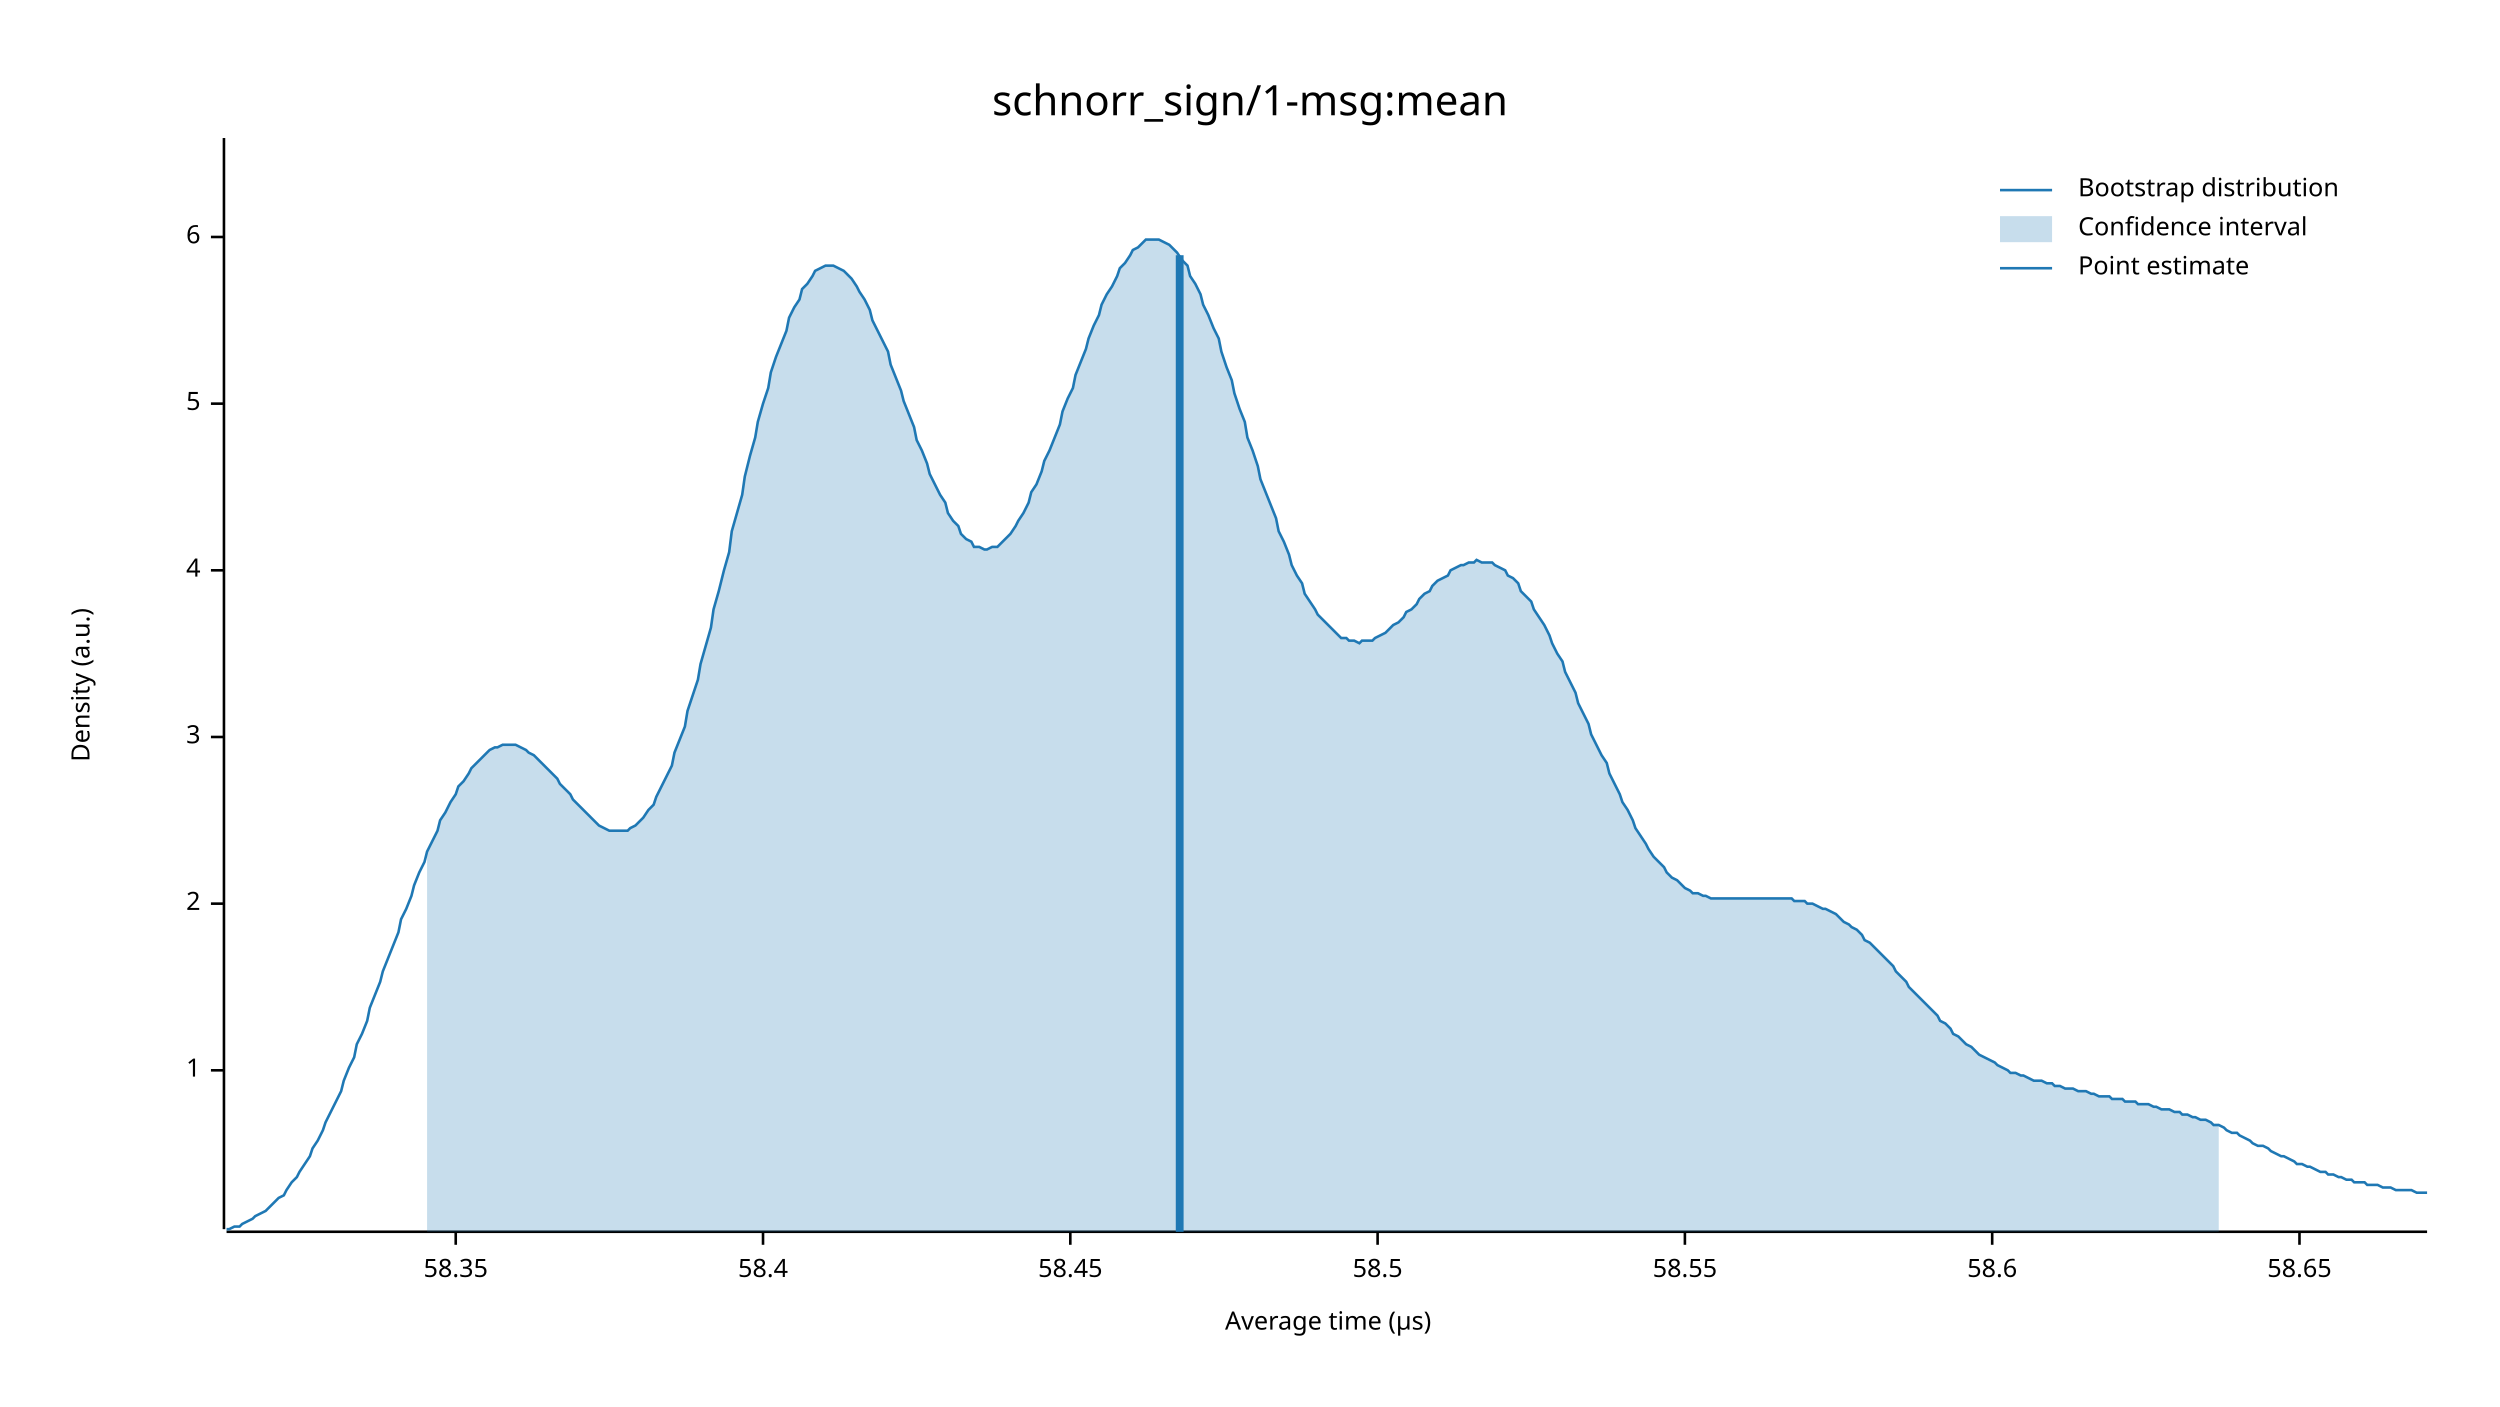
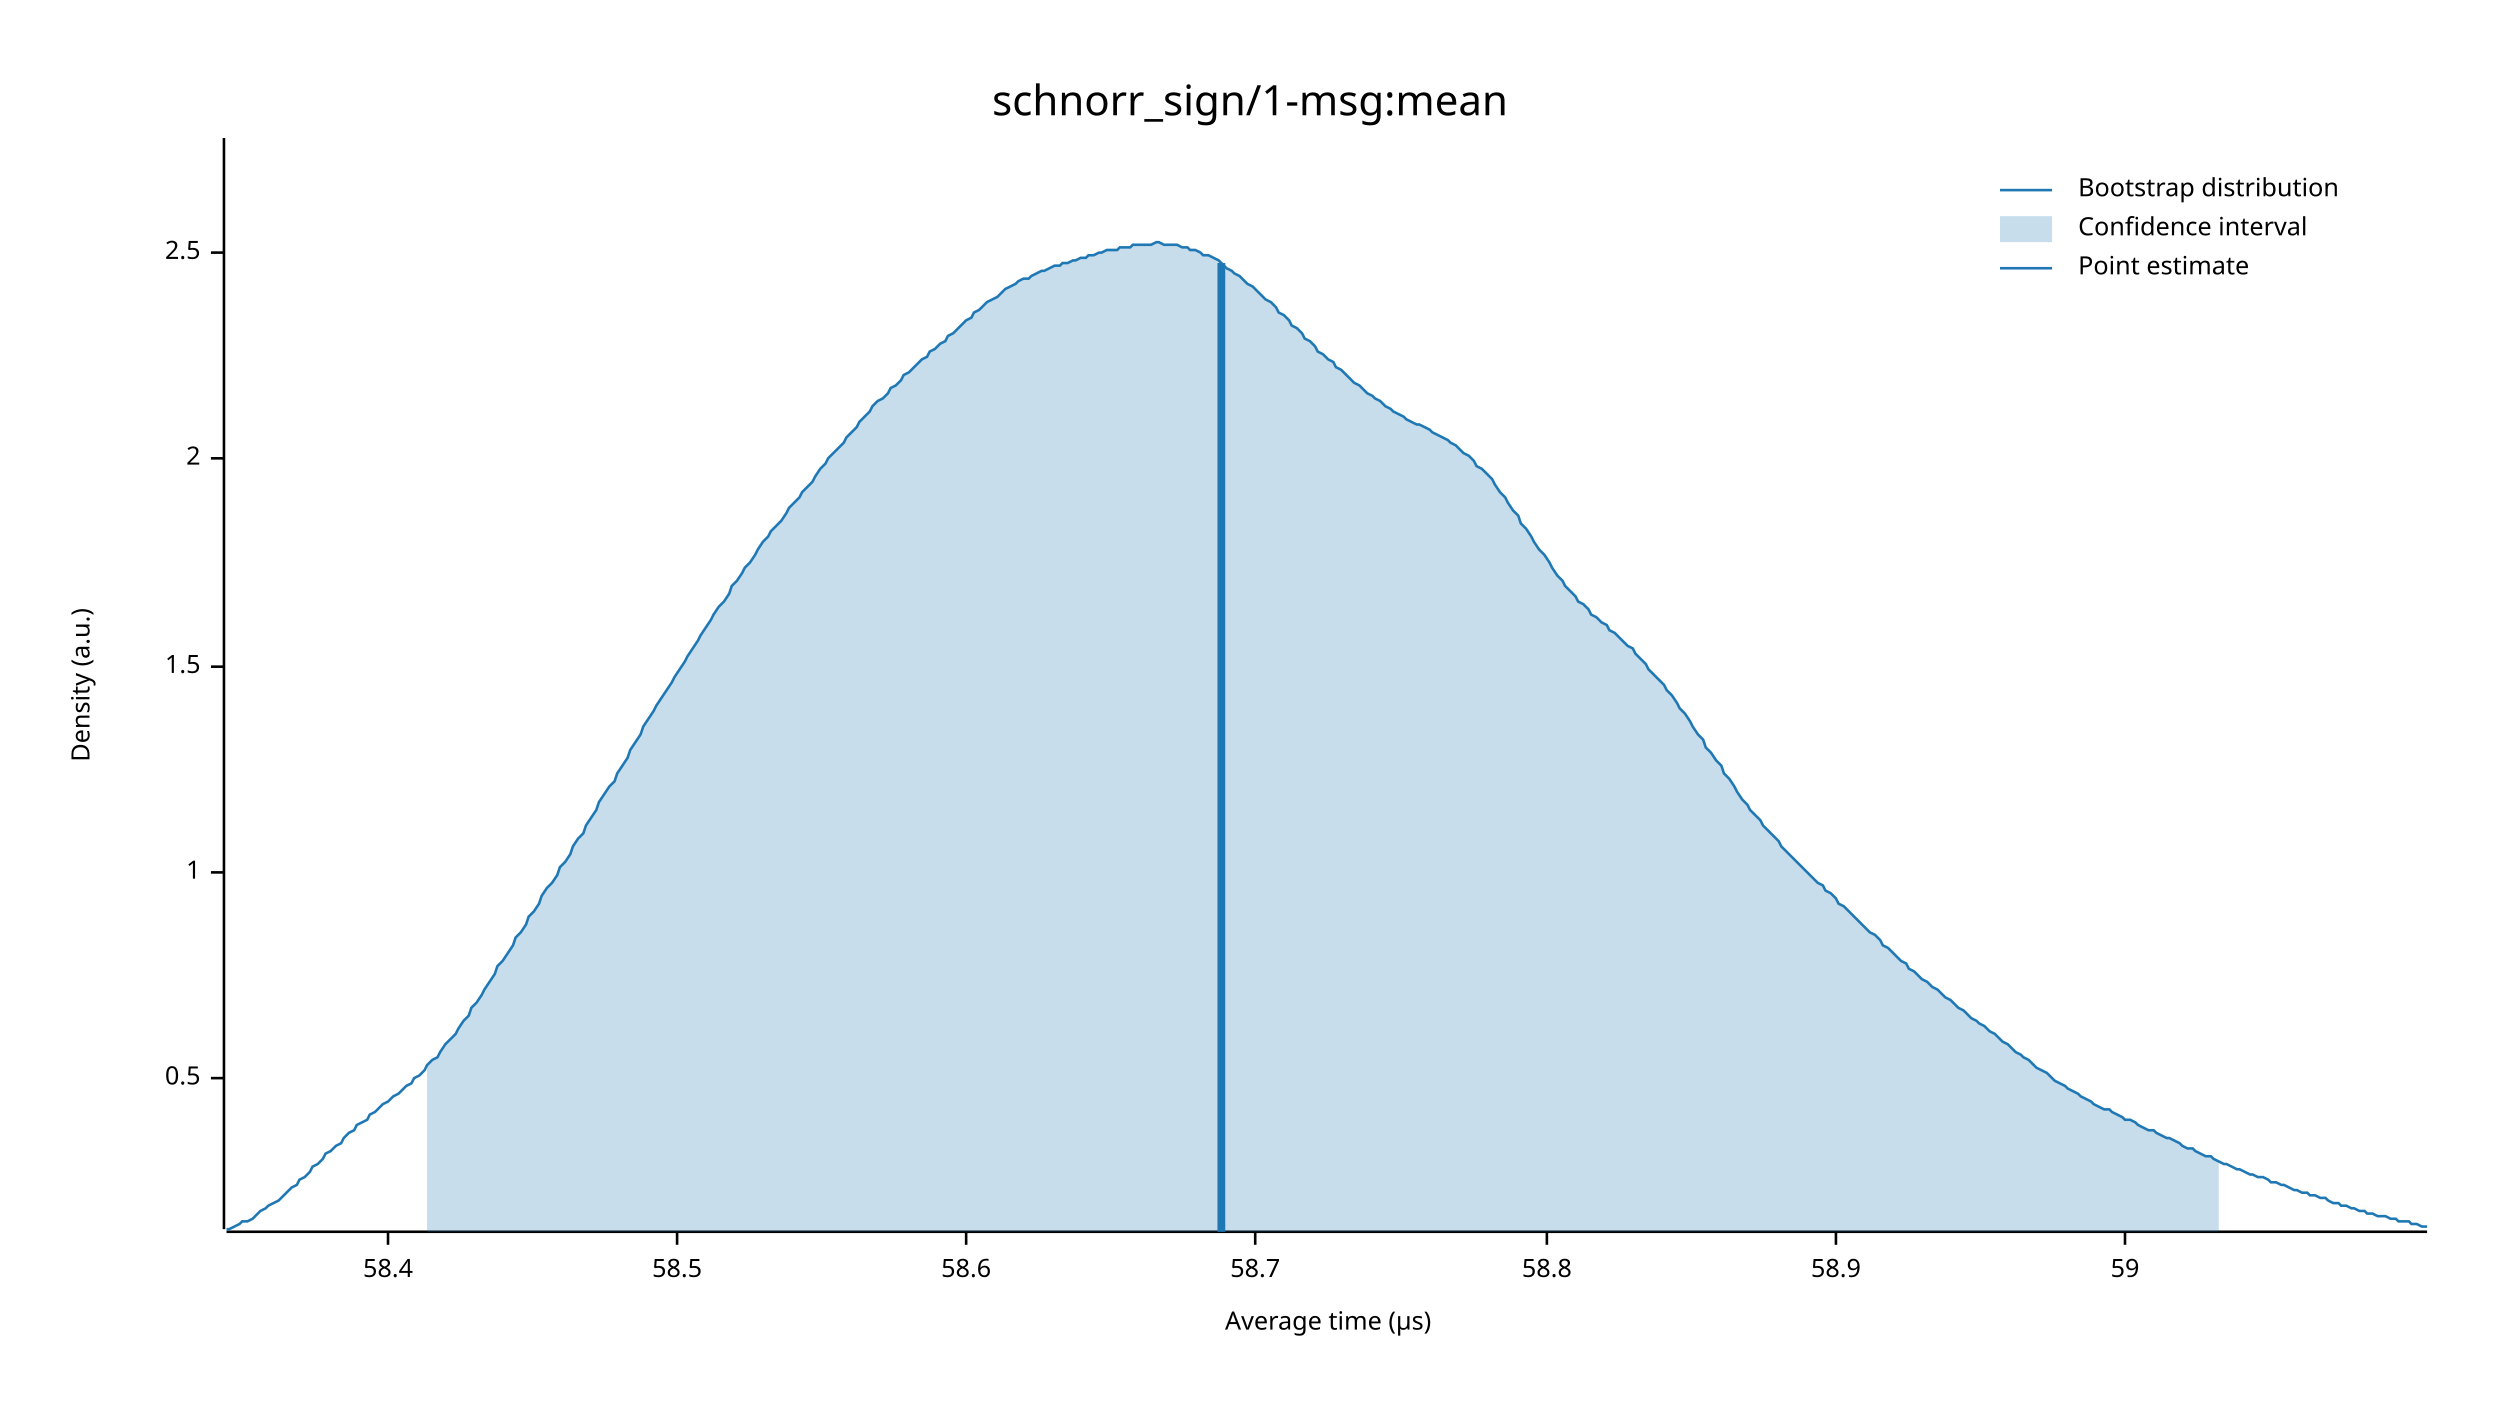
<svg xmlns="http://www.w3.org/2000/svg" width="960" height="540" viewBox="0 0 960 540">
  <text x="480" y="32" dy="0.76em" text-anchor="middle" font-family="sans-serif" font-size="16.129" opacity="1" fill="#000000">
schnorr_sign/1-msg:mean
</text>
  <text x="27" y="263" dy="0.76em" text-anchor="middle" font-family="sans-serif" font-size="9.677" opacity="1" fill="#000000" transform="rotate(270, 27, 263)">
Density (a.u.)
</text>
  <text x="510" y="513" dy="-0.5ex" text-anchor="middle" font-family="sans-serif" font-size="9.677" opacity="1" fill="#000000">
Average time (µs)
</text>
  <polyline fill="none" opacity="1" stroke="#000000" stroke-width="1" points="86,53 86,472 " />
-   <text x="77" y="411" dy="0.5ex" text-anchor="end" font-family="sans-serif" font-size="9.677" opacity="1" fill="#000000">
+   <text x="77" y="414" dy="0.5ex" text-anchor="end" font-family="sans-serif" font-size="9.677" opacity="1" fill="#000000">
+ 0.5
+ </text>
+   <polyline fill="none" opacity="1" stroke="#000000" stroke-width="1" points="81,414 86,414 " />
+   <text x="77" y="335" dy="0.5ex" text-anchor="end" font-family="sans-serif" font-size="9.677" opacity="1" fill="#000000">
1
</text>
-   <polyline fill="none" opacity="1" stroke="#000000" stroke-width="1" points="81,411 86,411 " />
-   <text x="77" y="347" dy="0.5ex" text-anchor="end" font-family="sans-serif" font-size="9.677" opacity="1" fill="#000000">
+   <polyline fill="none" opacity="1" stroke="#000000" stroke-width="1" points="81,335 86,335 " />
+   <text x="77" y="256" dy="0.5ex" text-anchor="end" font-family="sans-serif" font-size="9.677" opacity="1" fill="#000000">
+ 1.5
+ </text>
+   <polyline fill="none" opacity="1" stroke="#000000" stroke-width="1" points="81,256 86,256 " />
+   <text x="77" y="176" dy="0.5ex" text-anchor="end" font-family="sans-serif" font-size="9.677" opacity="1" fill="#000000">
2
</text>
-   <polyline fill="none" opacity="1" stroke="#000000" stroke-width="1" points="81,347 86,347 " />
-   <text x="77" y="283" dy="0.5ex" text-anchor="end" font-family="sans-serif" font-size="9.677" opacity="1" fill="#000000">
- 3
+   <polyline fill="none" opacity="1" stroke="#000000" stroke-width="1" points="81,176 86,176 " />
+   <text x="77" y="97" dy="0.5ex" text-anchor="end" font-family="sans-serif" font-size="9.677" opacity="1" fill="#000000">
+ 2.5
</text>
-   <polyline fill="none" opacity="1" stroke="#000000" stroke-width="1" points="81,283 86,283 " />
-   <text x="77" y="219" dy="0.5ex" text-anchor="end" font-family="sans-serif" font-size="9.677" opacity="1" fill="#000000">
- 4
- </text>
-   <polyline fill="none" opacity="1" stroke="#000000" stroke-width="1" points="81,219 86,219 " />
-   <text x="77" y="155" dy="0.5ex" text-anchor="end" font-family="sans-serif" font-size="9.677" opacity="1" fill="#000000">
- 5
- </text>
-   <polyline fill="none" opacity="1" stroke="#000000" stroke-width="1" points="81,155 86,155 " />
-   <text x="77" y="91" dy="0.5ex" text-anchor="end" font-family="sans-serif" font-size="9.677" opacity="1" fill="#000000">
- 6
- </text>
-   <polyline fill="none" opacity="1" stroke="#000000" stroke-width="1" points="81,91 86,91 " />
+   <polyline fill="none" opacity="1" stroke="#000000" stroke-width="1" points="81,97 86,97 " />
  <polyline fill="none" opacity="1" stroke="#000000" stroke-width="1" points="87,473 932,473 " />
-   <text x="175" y="483" dy="0.76em" text-anchor="middle" font-family="sans-serif" font-size="9.677" opacity="1" fill="#000000">
- 58.35
- </text>
-   <polyline fill="none" opacity="1" stroke="#000000" stroke-width="1" points="175,473 175,478 " />
-   <text x="293" y="483" dy="0.76em" text-anchor="middle" font-family="sans-serif" font-size="9.677" opacity="1" fill="#000000">
+   <text x="149" y="483" dy="0.76em" text-anchor="middle" font-family="sans-serif" font-size="9.677" opacity="1" fill="#000000">
58.4
</text>
-   <polyline fill="none" opacity="1" stroke="#000000" stroke-width="1" points="293,473 293,478 " />
-   <text x="411" y="483" dy="0.76em" text-anchor="middle" font-family="sans-serif" font-size="9.677" opacity="1" fill="#000000">
- 58.45
- </text>
-   <polyline fill="none" opacity="1" stroke="#000000" stroke-width="1" points="411,473 411,478 " />
-   <text x="529" y="483" dy="0.76em" text-anchor="middle" font-family="sans-serif" font-size="9.677" opacity="1" fill="#000000">
+   <polyline fill="none" opacity="1" stroke="#000000" stroke-width="1" points="149,473 149,478 " />
+   <text x="260" y="483" dy="0.76em" text-anchor="middle" font-family="sans-serif" font-size="9.677" opacity="1" fill="#000000">
58.5
</text>
-   <polyline fill="none" opacity="1" stroke="#000000" stroke-width="1" points="529,473 529,478 " />
-   <text x="647" y="483" dy="0.76em" text-anchor="middle" font-family="sans-serif" font-size="9.677" opacity="1" fill="#000000">
- 58.55
- </text>
-   <polyline fill="none" opacity="1" stroke="#000000" stroke-width="1" points="647,473 647,478 " />
-   <text x="765" y="483" dy="0.76em" text-anchor="middle" font-family="sans-serif" font-size="9.677" opacity="1" fill="#000000">
+   <polyline fill="none" opacity="1" stroke="#000000" stroke-width="1" points="260,473 260,478 " />
+   <text x="371" y="483" dy="0.76em" text-anchor="middle" font-family="sans-serif" font-size="9.677" opacity="1" fill="#000000">
58.6
</text>
-   <polyline fill="none" opacity="1" stroke="#000000" stroke-width="1" points="765,473 765,478 " />
-   <text x="883" y="483" dy="0.76em" text-anchor="middle" font-family="sans-serif" font-size="9.677" opacity="1" fill="#000000">
- 58.65
+   <polyline fill="none" opacity="1" stroke="#000000" stroke-width="1" points="371,473 371,478 " />
+   <text x="482" y="483" dy="0.76em" text-anchor="middle" font-family="sans-serif" font-size="9.677" opacity="1" fill="#000000">
+ 58.7
</text>
-   <polyline fill="none" opacity="1" stroke="#000000" stroke-width="1" points="883,473 883,478 " />
-   <polyline fill="none" opacity="1" stroke="#1F78B4" stroke-width="1" points="87,472 88,472 90,471 92,471 93,470 95,469 97,468 98,467 100,466 102,465 103,464 105,462 107,460 109,459 110,457 112,454 114,452 115,450 117,447 119,444 120,441 122,438 124,434 125,431 127,427 129,423 131,419 132,415 134,410 136,406 137,401 139,397 141,392 142,387 144,382 146,377 147,373 149,368 151,363 153,358 154,353 156,349 158,344 159,340 161,335 163,331 164,327 166,323 168,319 169,315 171,312 173,308 175,305 176,302 178,300 180,297 181,295 183,293 185,291 186,290 188,288 190,287 191,287 193,286 195,286 197,286 198,286 200,287 202,288 203,289 205,290 207,292 208,293 210,295 212,297 214,299 215,301 217,303 219,305 220,307 222,309 224,311 225,312 227,314 229,316 230,317 232,318 234,319 236,319 237,319 239,319 241,319 242,318 244,317 246,315 247,314 249,311 251,309 252,306 254,302 256,298 258,294 259,289 261,284 263,279 264,273 266,267 268,261 269,255 271,248 273,241 274,234 276,227 278,219 280,212 281,204 283,197 285,190 286,183 288,175 290,168 291,162 293,155 295,149 296,143 298,137 300,132 302,127 303,122 305,118 307,115 308,111 310,109 312,106 313,104 315,103 317,102 318,102 320,102 322,103 324,104 325,105 327,107 329,110 330,112 332,115 334,119 335,123 337,127 339,131 341,135 342,140 344,145 346,150 347,154 349,159 351,164 352,169 354,173 356,178 357,182 359,186 361,190 363,193 364,197 366,200 368,202 369,205 371,207 373,208 374,210 376,210 378,211 379,211 381,210 383,210 385,208 386,207 388,205 390,202 391,200 393,197 395,193 396,189 398,186 400,181 401,177 403,173 405,168 407,163 408,158 410,153 412,149 413,144 415,139 417,134 418,130 420,125 422,121 423,117 425,113 427,110 429,106 430,103 432,101 434,98 435,96 437,95 439,93 440,92 442,92 444,92 445,92 447,93 449,94 451,96 452,97 454,100 456,102 457,106 459,109 461,113 462,117 464,121 466,126 468,130 469,135 471,141 473,146 474,151 476,157 478,162 479,168 481,173 483,179 484,184 486,189 488,194 490,199 491,204 493,208 495,213 496,217 498,221 500,224 501,228 503,231 505,234 506,236 508,238 510,240 512,242 513,243 515,245 517,245 518,246 520,246 522,247 523,246 525,246 527,246 528,245 530,244 532,243 534,241 535,240 537,239 539,237 540,235 542,234 544,232 545,230 547,228 549,227 550,225 552,223 554,222 556,221 557,219 559,218 561,217 562,217 564,216 566,216 567,215 569,216 571,216 573,216 574,217 576,218 578,219 579,221 581,222 583,224 584,227 586,229 588,231 589,234 591,237 593,240 595,244 596,247 598,251 600,254 601,258 603,262 605,266 606,270 608,274 610,278 611,282 613,286 615,290 617,293 618,297 620,301 622,305 623,308 625,311 627,315 628,318 630,321 632,324 633,326 635,329 637,331 639,333 640,335 642,337 644,338 645,339 647,341 649,342 650,343 652,343 654,344 655,344 657,345 659,345 661,345 662,345 664,345 666,345 667,345 669,345 671,345 672,345 674,345 676,345 677,345 679,345 681,345 683,345 684,345 686,345 688,345 689,346 691,346 693,346 694,347 696,347 698,348 700,349 701,349 703,350 705,351 706,352 708,354 710,355 711,356 713,357 715,359 716,361 718,362 720,364 722,366 723,367 725,369 727,371 728,373 730,375 732,377 733,379 735,381 737,383 738,384 740,386 742,388 744,390 745,392 747,393 749,395 750,397 752,398 754,400 755,401 757,402 759,404 760,405 762,406 764,407 766,408 767,409 769,410 771,411 772,412 774,412 776,413 777,413 779,414 781,415 782,415 784,415 786,416 788,416 789,417 791,417 793,418 794,418 796,418 798,419 799,419 801,419 803,420 804,420 806,421 808,421 810,421 811,422 813,422 815,422 816,423 818,423 820,423 821,424 823,424 825,424 827,425 828,425 830,426 832,426 833,426 835,427 837,427 838,428 840,428 842,429 843,429 845,430 847,430 849,431 850,432 852,432 854,433 855,434 857,435 859,435 860,436 862,437 864,438 865,439 867,440 869,440 871,441 872,442 874,443 876,444 877,444 879,445 881,446 882,447 884,447 886,448 887,448 889,449 891,450 893,450 894,451 896,451 898,452 899,452 901,453 903,453 904,454 906,454 908,454 909,455 911,455 913,455 915,456 916,456 918,456 920,457 921,457 923,457 925,457 926,457 928,458 930,458 932,458 " />
-   <polygon opacity="0.25" fill="#1F78B4" points="164,327 166,323 168,319 169,315 171,312 173,308 175,305 176,302 178,300 180,297 181,295 183,293 185,291 186,290 188,288 190,287 191,287 193,286 195,286 197,286 198,286 200,287 202,288 203,289 205,290 207,292 208,293 210,295 212,297 214,299 215,301 217,303 219,305 220,307 222,309 224,311 225,312 227,314 229,316 230,317 232,318 234,319 236,319 237,319 239,319 241,319 242,318 244,317 246,315 247,314 249,311 251,309 252,306 254,302 256,298 258,294 259,289 261,284 263,279 264,273 266,267 268,261 269,255 271,248 273,241 274,234 276,227 278,219 280,212 281,204 283,197 285,190 286,183 288,175 290,168 291,162 293,155 295,149 296,143 298,137 300,132 302,127 303,122 305,118 307,115 308,111 310,109 312,106 313,104 315,103 317,102 318,102 320,102 322,103 324,104 325,105 327,107 329,110 330,112 332,115 334,119 335,123 337,127 339,131 341,135 342,140 344,145 346,150 347,154 349,159 351,164 352,169 354,173 356,178 357,182 359,186 361,190 363,193 364,197 366,200 368,202 369,205 371,207 373,208 374,210 376,210 378,211 379,211 381,210 383,210 385,208 386,207 388,205 390,202 391,200 393,197 395,193 396,189 398,186 400,181 401,177 403,173 405,168 407,163 408,158 410,153 412,149 413,144 415,139 417,134 418,130 420,125 422,121 423,117 425,113 427,110 429,106 430,103 432,101 434,98 435,96 437,95 439,93 440,92 442,92 444,92 445,92 447,93 449,94 451,96 452,97 454,100 456,102 457,106 459,109 461,113 462,117 464,121 466,126 468,130 469,135 471,141 473,146 474,151 476,157 478,162 479,168 481,173 483,179 484,184 486,189 488,194 490,199 491,204 493,208 495,213 496,217 498,221 500,224 501,228 503,231 505,234 506,236 508,238 510,240 512,242 513,243 515,245 517,245 518,246 520,246 522,247 523,246 525,246 527,246 528,245 530,244 532,243 534,241 535,240 537,239 539,237 540,235 542,234 544,232 545,230 547,228 549,227 550,225 552,223 554,222 556,221 557,219 559,218 561,217 562,217 564,216 566,216 567,215 569,216 571,216 573,216 574,217 576,218 578,219 579,221 581,222 583,224 584,227 586,229 588,231 589,234 591,237 593,240 595,244 596,247 598,251 600,254 601,258 603,262 605,266 606,270 608,274 610,278 611,282 613,286 615,290 617,293 618,297 620,301 622,305 623,308 625,311 627,315 628,318 630,321 632,324 633,326 635,329 637,331 639,333 640,335 642,337 644,338 645,339 647,341 649,342 650,343 652,343 654,344 655,344 657,345 659,345 661,345 662,345 664,345 666,345 667,345 669,345 671,345 672,345 674,345 676,345 677,345 679,345 681,345 683,345 684,345 686,345 688,345 689,346 691,346 693,346 694,347 696,347 698,348 700,349 701,349 703,350 705,351 706,352 708,354 710,355 711,356 713,357 715,359 716,361 718,362 720,364 722,366 723,367 725,369 727,371 728,373 730,375 732,377 733,379 735,381 737,383 738,384 740,386 742,388 744,390 745,392 747,393 749,395 750,397 752,398 754,400 755,401 757,402 759,404 760,405 762,406 764,407 766,408 767,409 769,410 771,411 772,412 774,412 776,413 777,413 779,414 781,415 782,415 784,415 786,416 788,416 789,417 791,417 793,418 794,418 796,418 798,419 799,419 801,419 803,420 804,420 806,421 808,421 810,421 811,422 813,422 815,422 816,423 818,423 820,423 821,424 823,424 825,424 827,425 828,425 830,426 832,426 833,426 835,427 837,427 838,428 840,428 842,429 843,429 845,430 847,430 849,431 850,432 852,432 852,473 164,473 " />
-   <polyline fill="none" opacity="1" stroke="#1F78B4" stroke-width="3" points="453,473 453,98 " />
+   <polyline fill="none" opacity="1" stroke="#000000" stroke-width="1" points="482,473 482,478 " />
+   <text x="594" y="483" dy="0.76em" text-anchor="middle" font-family="sans-serif" font-size="9.677" opacity="1" fill="#000000">
+ 58.8
+ </text>
+   <polyline fill="none" opacity="1" stroke="#000000" stroke-width="1" points="594,473 594,478 " />
+   <text x="705" y="483" dy="0.76em" text-anchor="middle" font-family="sans-serif" font-size="9.677" opacity="1" fill="#000000">
+ 58.9
+ </text>
+   <polyline fill="none" opacity="1" stroke="#000000" stroke-width="1" points="705,473 705,478 " />
+   <text x="816" y="483" dy="0.76em" text-anchor="middle" font-family="sans-serif" font-size="9.677" opacity="1" fill="#000000">
+ 59
+ </text>
+   <polyline fill="none" opacity="1" stroke="#000000" stroke-width="1" points="816,473 816,478 " />
+   <polyline fill="none" opacity="1" stroke="#1F78B4" stroke-width="1" points="87,472 88,472 90,471 92,470 93,469 95,469 97,468 98,467 100,465 102,464 103,463 105,462 107,461 109,459 110,458 112,456 114,455 115,453 117,452 119,450 120,448 122,447 124,445 125,443 127,442 129,440 131,439 132,437 134,435 136,434 137,432 139,431 141,430 142,428 144,427 146,425 147,424 149,423 151,421 153,420 154,419 156,417 158,416 159,414 161,413 163,411 164,409 166,407 168,406 169,404 171,401 173,399 175,397 176,395 178,392 180,390 181,387 183,385 185,382 186,380 188,377 190,374 191,371 193,369 195,366 197,363 198,360 200,358 202,355 203,352 205,350 207,347 208,344 210,341 212,339 214,336 215,333 217,331 219,328 220,325 222,322 224,320 225,317 227,314 229,311 230,308 232,305 234,302 236,300 237,297 239,294 241,291 242,288 244,285 246,282 247,279 249,276 251,273 252,271 254,268 256,265 258,262 259,260 261,257 263,254 264,252 266,249 268,246 269,244 271,241 273,238 274,236 276,233 278,231 280,228 281,225 283,223 285,220 286,218 288,216 290,213 291,211 293,208 295,206 296,204 298,202 300,200 302,197 303,195 305,193 307,191 308,189 310,187 312,185 313,183 315,180 317,178 318,176 320,174 322,172 324,170 325,168 327,166 329,164 330,162 332,160 334,158 335,156 337,154 339,153 341,151 342,149 344,148 346,146 347,144 349,143 351,141 352,140 354,138 356,137 357,135 359,134 361,132 363,131 364,129 366,128 368,126 369,125 371,123 373,122 374,120 376,119 378,117 379,116 381,115 383,114 385,112 386,111 388,110 390,109 391,108 393,107 395,107 396,106 398,105 400,104 401,104 403,103 405,102 407,102 408,101 410,101 412,100 413,100 415,99 417,99 418,98 420,98 422,97 423,97 425,96 427,96 429,96 430,95 432,95 434,95 435,94 437,94 439,94 440,94 442,94 444,93 445,93 447,94 449,94 451,94 452,94 454,95 456,95 457,96 459,96 461,97 462,98 464,98 466,99 468,100 469,101 471,103 473,104 474,105 476,106 478,108 479,109 481,110 483,112 484,113 486,115 488,116 490,118 491,120 493,121 495,123 496,125 498,126 500,128 501,130 503,131 505,133 506,135 508,136 510,138 512,139 513,141 515,142 517,144 518,145 520,147 522,148 523,149 525,151 527,152 528,153 530,154 532,156 534,157 535,158 537,159 539,160 540,161 542,162 544,163 545,163 547,164 549,165 550,166 552,167 554,168 556,169 557,170 559,171 561,173 562,174 564,175 566,177 567,179 569,180 571,182 573,184 574,186 576,189 578,191 579,193 581,196 583,198 584,201 586,203 588,206 589,208 591,211 593,213 595,216 596,218 598,221 600,223 601,225 603,227 605,229 606,231 608,232 610,234 611,236 613,237 615,239 617,240 618,242 620,243 622,245 623,246 625,248 627,249 628,251 630,253 632,255 633,257 635,259 637,261 639,263 640,265 642,267 644,270 645,272 647,274 649,277 650,279 652,282 654,284 655,287 657,289 659,292 661,294 662,297 664,299 666,302 667,304 669,307 671,309 672,311 674,313 676,315 677,317 679,319 681,321 683,323 684,325 686,327 688,329 689,330 691,332 693,334 694,335 696,337 698,339 700,340 701,342 703,343 705,345 706,347 708,348 710,350 711,351 713,353 715,355 716,356 718,358 720,359 722,361 723,363 725,364 727,366 728,367 730,369 732,370 733,372 735,373 737,375 738,376 740,377 742,379 744,380 745,381 747,383 749,384 750,385 752,387 754,388 755,389 757,391 759,392 760,393 762,394 764,396 766,397 767,398 769,400 771,401 772,402 774,404 776,405 777,406 779,407 781,409 782,410 784,411 786,412 788,414 789,415 791,416 793,417 794,418 796,419 798,420 799,421 801,422 803,423 804,424 806,425 808,426 810,426 811,427 813,428 815,429 816,430 818,430 820,431 821,432 823,433 825,434 827,434 828,435 830,436 832,437 833,437 835,438 837,439 838,440 840,441 842,441 843,442 845,443 847,444 849,444 850,445 852,446 854,447 855,447 857,448 859,449 860,449 862,450 864,451 865,451 867,452 869,452 871,453 872,454 874,454 876,455 877,455 879,456 881,457 882,457 884,458 886,458 887,459 889,459 891,460 893,460 894,461 896,462 898,462 899,463 901,463 903,464 904,464 906,465 908,465 909,466 911,466 913,467 915,467 916,467 918,468 920,468 921,469 923,469 925,469 926,470 928,470 930,471 932,471 " />
+   <polygon opacity="0.25" fill="#1F78B4" points="164,409 166,407 168,406 169,404 171,401 173,399 175,397 176,395 178,392 180,390 181,387 183,385 185,382 186,380 188,377 190,374 191,371 193,369 195,366 197,363 198,360 200,358 202,355 203,352 205,350 207,347 208,344 210,341 212,339 214,336 215,333 217,331 219,328 220,325 222,322 224,320 225,317 227,314 229,311 230,308 232,305 234,302 236,300 237,297 239,294 241,291 242,288 244,285 246,282 247,279 249,276 251,273 252,271 254,268 256,265 258,262 259,260 261,257 263,254 264,252 266,249 268,246 269,244 271,241 273,238 274,236 276,233 278,231 280,228 281,225 283,223 285,220 286,218 288,216 290,213 291,211 293,208 295,206 296,204 298,202 300,200 302,197 303,195 305,193 307,191 308,189 310,187 312,185 313,183 315,180 317,178 318,176 320,174 322,172 324,170 325,168 327,166 329,164 330,162 332,160 334,158 335,156 337,154 339,153 341,151 342,149 344,148 346,146 347,144 349,143 351,141 352,140 354,138 356,137 357,135 359,134 361,132 363,131 364,129 366,128 368,126 369,125 371,123 373,122 374,120 376,119 378,117 379,116 381,115 383,114 385,112 386,111 388,110 390,109 391,108 393,107 395,107 396,106 398,105 400,104 401,104 403,103 405,102 407,102 408,101 410,101 412,100 413,100 415,99 417,99 418,98 420,98 422,97 423,97 425,96 427,96 429,96 430,95 432,95 434,95 435,94 437,94 439,94 440,94 442,94 444,93 445,93 447,94 449,94 451,94 452,94 454,95 456,95 457,96 459,96 461,97 462,98 464,98 466,99 468,100 469,101 471,103 473,104 474,105 476,106 478,108 479,109 481,110 483,112 484,113 486,115 488,116 490,118 491,120 493,121 495,123 496,125 498,126 500,128 501,130 503,131 505,133 506,135 508,136 510,138 512,139 513,141 515,142 517,144 518,145 520,147 522,148 523,149 525,151 527,152 528,153 530,154 532,156 534,157 535,158 537,159 539,160 540,161 542,162 544,163 545,163 547,164 549,165 550,166 552,167 554,168 556,169 557,170 559,171 561,173 562,174 564,175 566,177 567,179 569,180 571,182 573,184 574,186 576,189 578,191 579,193 581,196 583,198 584,201 586,203 588,206 589,208 591,211 593,213 595,216 596,218 598,221 600,223 601,225 603,227 605,229 606,231 608,232 610,234 611,236 613,237 615,239 617,240 618,242 620,243 622,245 623,246 625,248 627,249 628,251 630,253 632,255 633,257 635,259 637,261 639,263 640,265 642,267 644,270 645,272 647,274 649,277 650,279 652,282 654,284 655,287 657,289 659,292 661,294 662,297 664,299 666,302 667,304 669,307 671,309 672,311 674,313 676,315 677,317 679,319 681,321 683,323 684,325 686,327 688,329 689,330 691,332 693,334 694,335 696,337 698,339 700,340 701,342 703,343 705,345 706,347 708,348 710,350 711,351 713,353 715,355 716,356 718,358 720,359 722,361 723,363 725,364 727,366 728,367 730,369 732,370 733,372 735,373 737,375 738,376 740,377 742,379 744,380 745,381 747,383 749,384 750,385 752,387 754,388 755,389 757,391 759,392 760,393 762,394 764,396 766,397 767,398 769,400 771,401 772,402 774,404 776,405 777,406 779,407 781,409 782,410 784,411 786,412 788,414 789,415 791,416 793,417 794,418 796,419 798,420 799,421 801,422 803,423 804,424 806,425 808,426 810,426 811,427 813,428 815,429 816,430 818,430 820,431 821,432 823,433 825,434 827,434 828,435 830,436 832,437 833,437 835,438 837,439 838,440 840,441 842,441 843,442 845,443 847,444 849,444 850,445 852,446 852,473 164,473 " />
+   <polyline fill="none" opacity="1" stroke="#1F78B4" stroke-width="3" points="469,473 469,101 " />
  <text x="798" y="68" dy="0.76em" text-anchor="start" font-family="sans-serif" font-size="9.677" opacity="1" fill="#000000">
Bootstrap distribution
</text>
  <text x="798" y="83" dy="0.76em" text-anchor="start" font-family="sans-serif" font-size="9.677" opacity="1" fill="#000000">
Confidence interval
</text>
  <text x="798" y="98" dy="0.76em" text-anchor="start" font-family="sans-serif" font-size="9.677" opacity="1" fill="#000000">
Point estimate
</text>
  <polyline fill="none" opacity="1" stroke="#1F78B4" stroke-width="1" points="768,73 788,73 " />
  <rect x="768" y="83" width="20" height="10" opacity="0.25" fill="#1F78B4" stroke="none" />
  <polyline fill="none" opacity="1" stroke="#1F78B4" stroke-width="1" points="768,103 788,103 " />
</svg>
